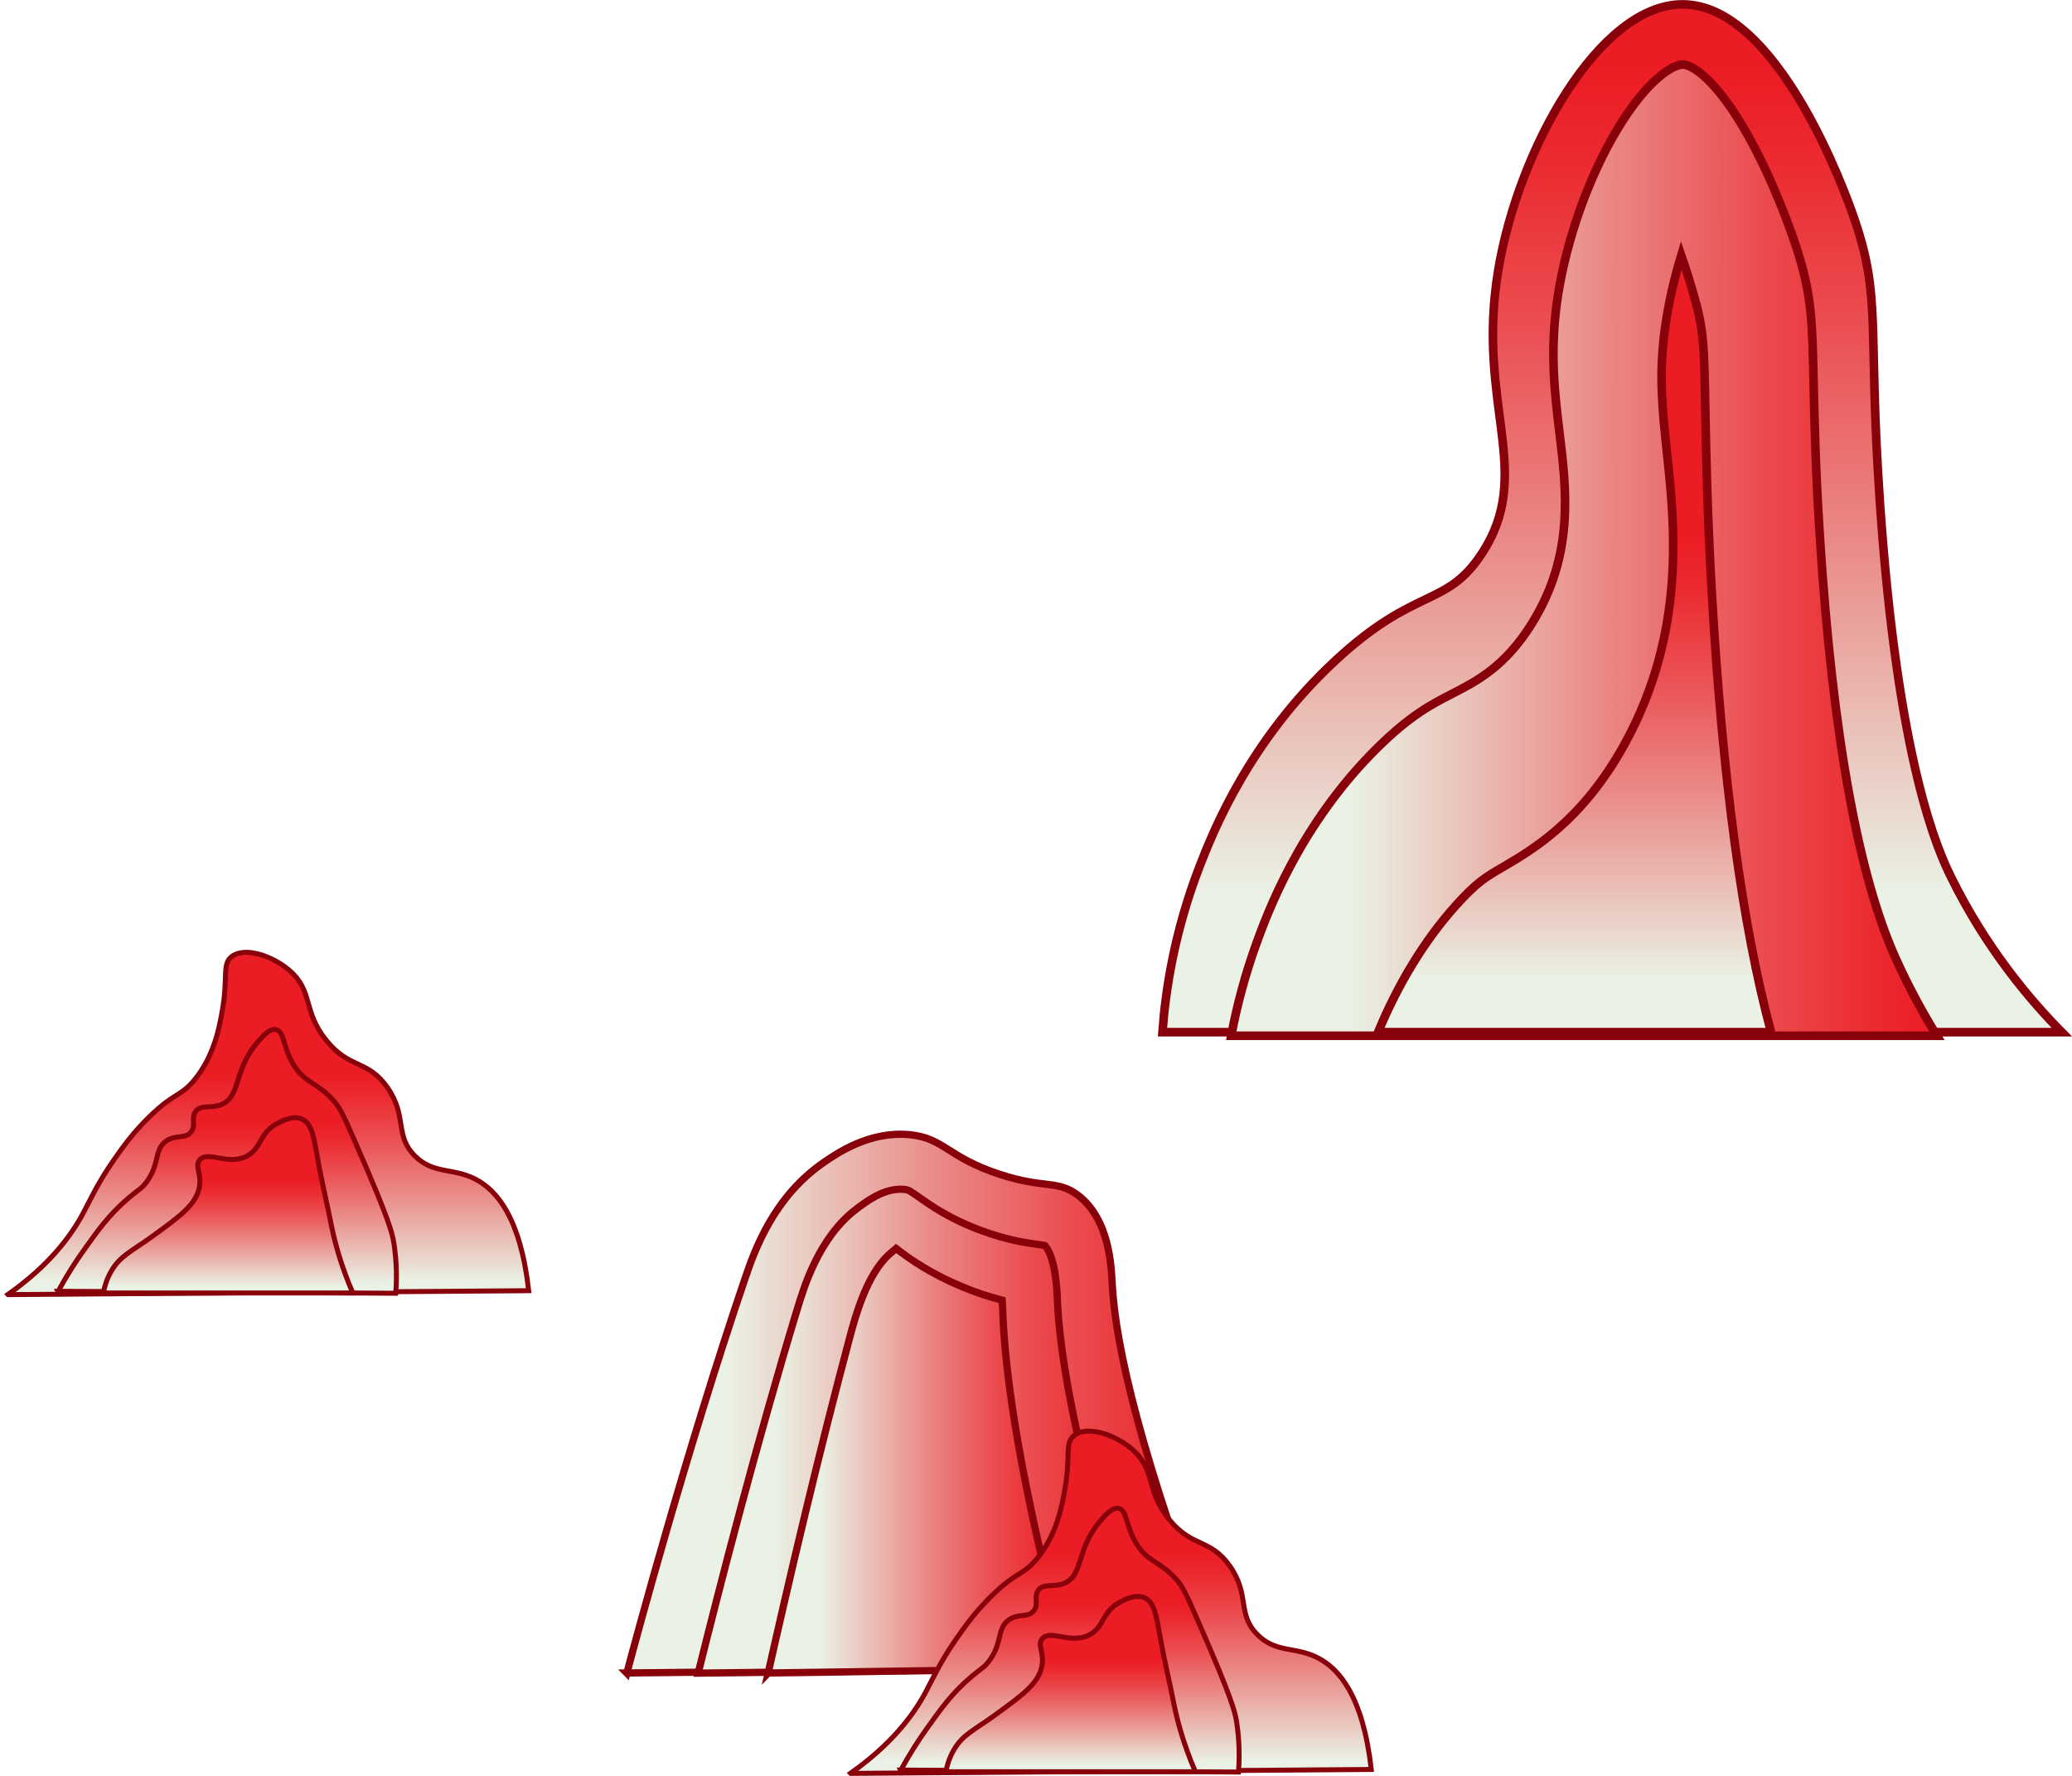
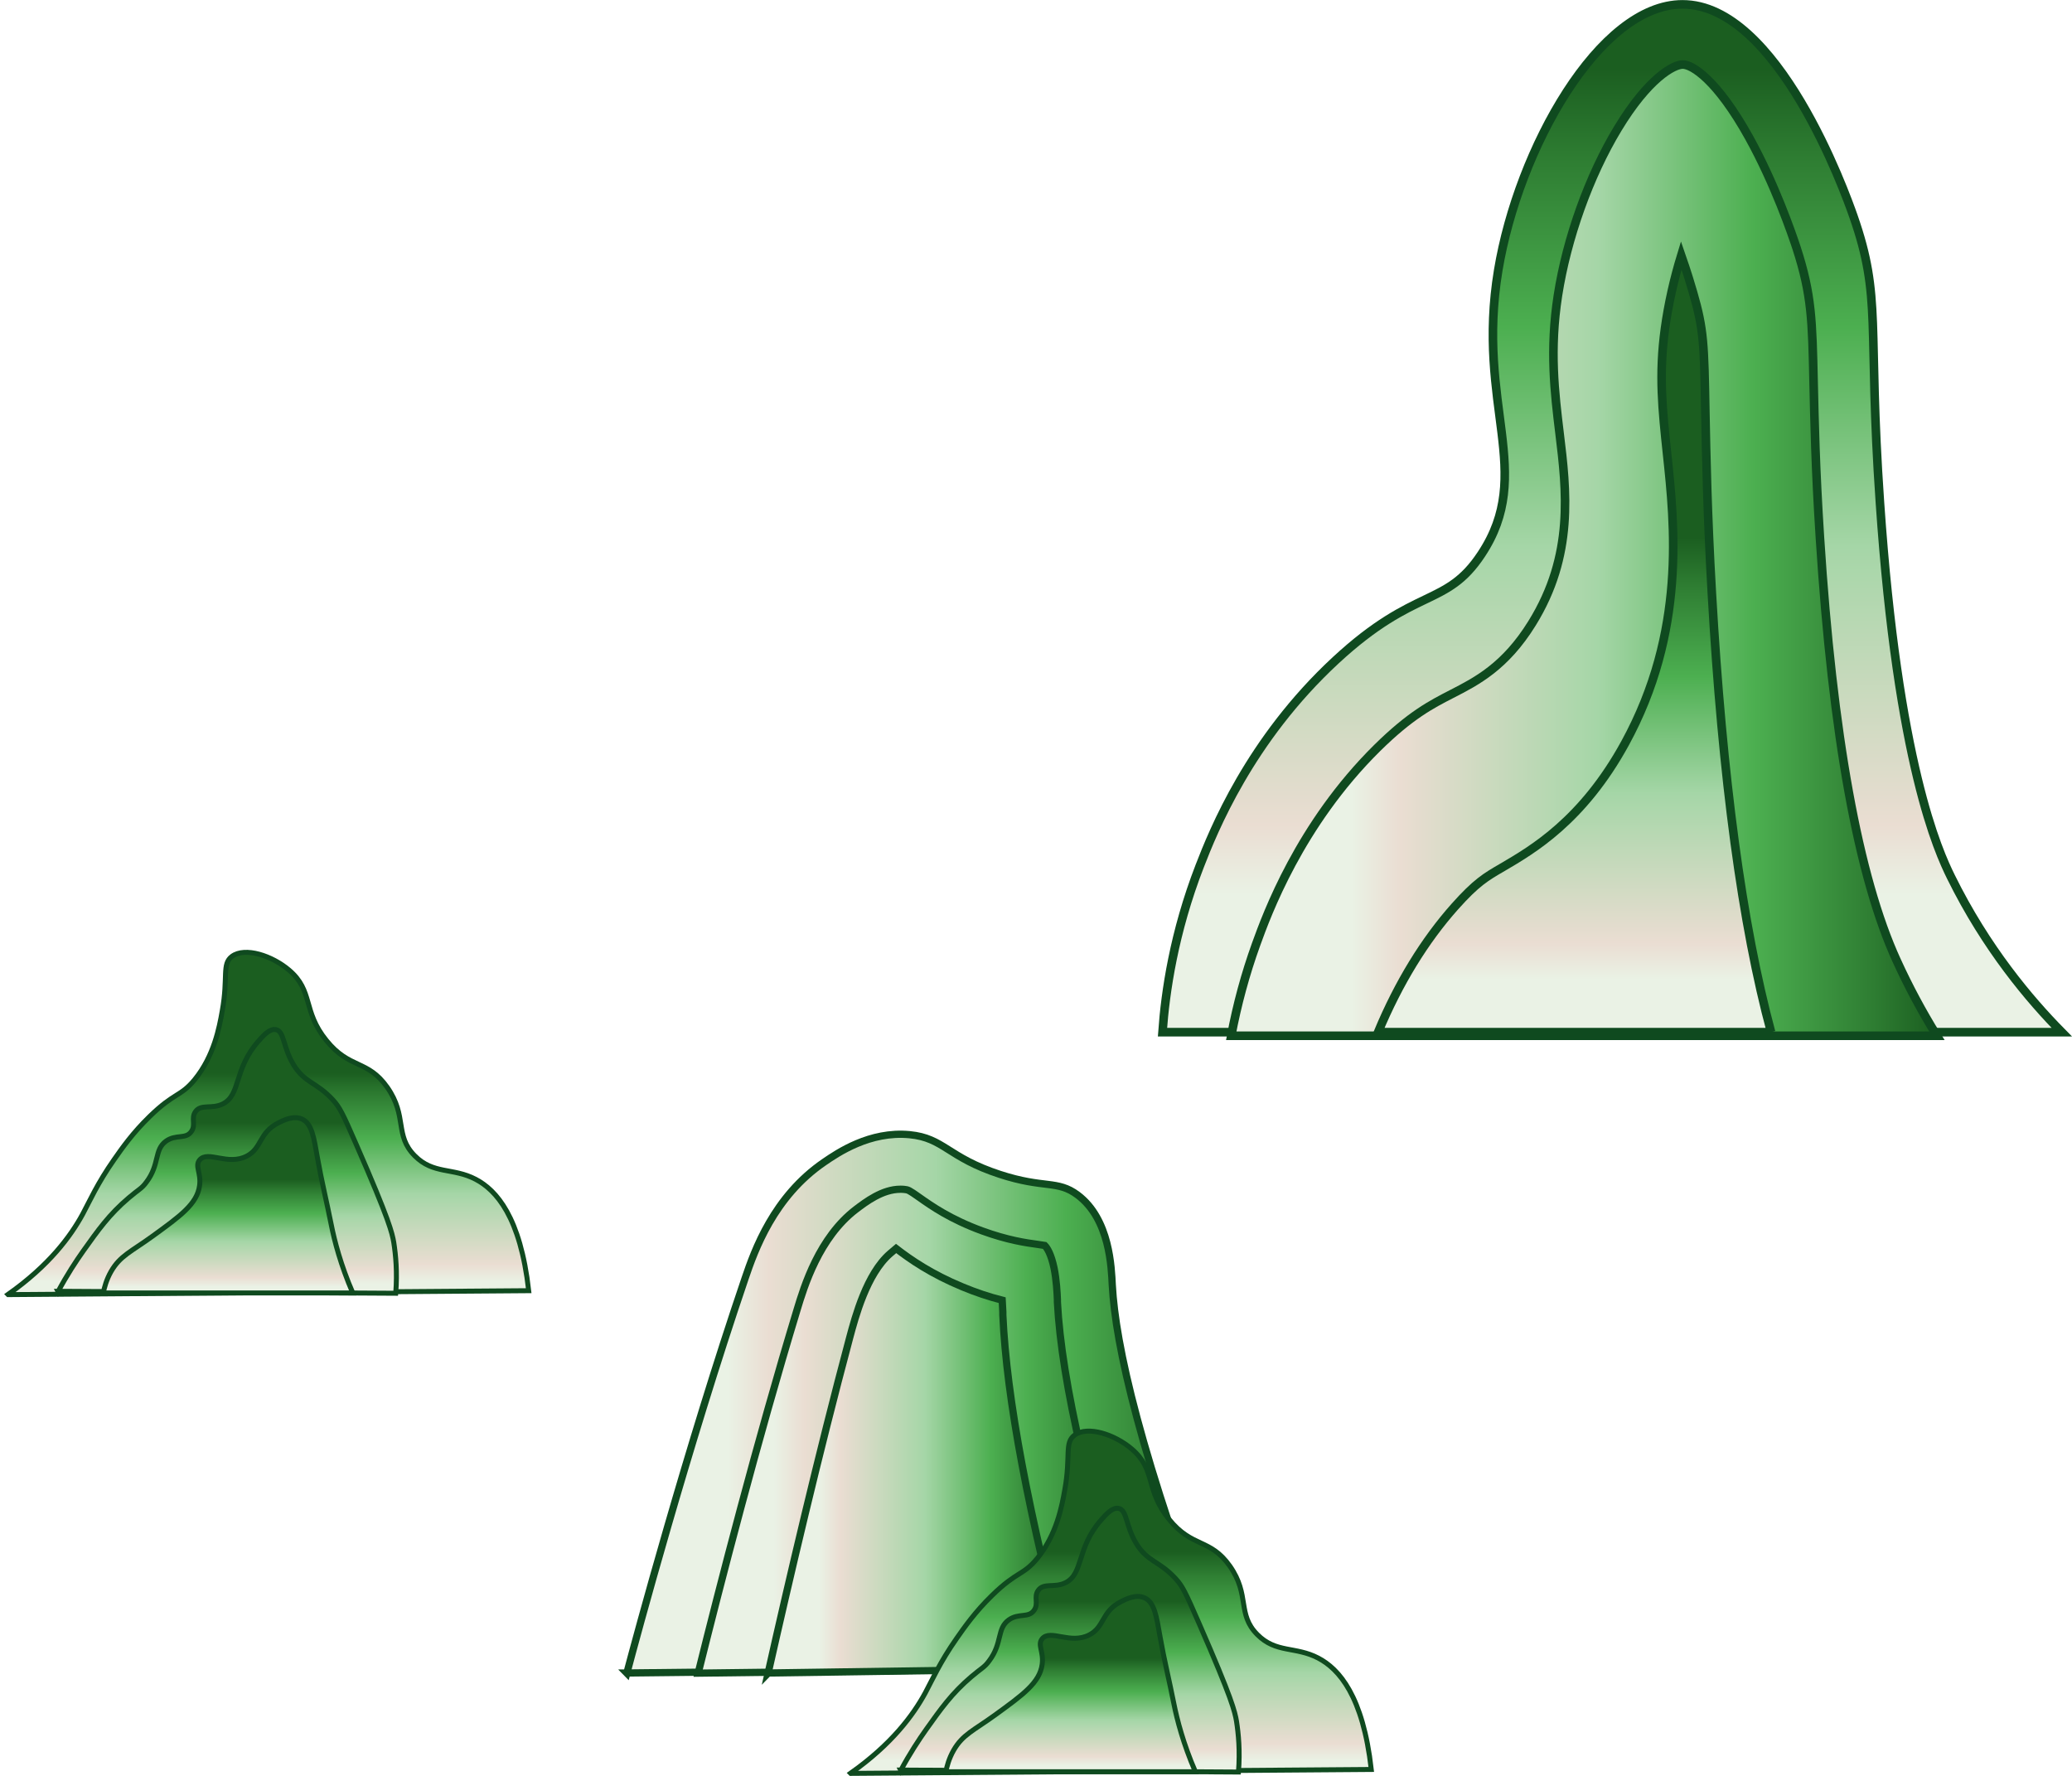
<svg xmlns="http://www.w3.org/2000/svg" xmlns:xlink="http://www.w3.org/1999/xlink" id="Layer_2" data-name="Layer 2" viewBox="0 0 137.44 117.8">
  <defs>
    <style>
      .cls-1 {
        fill: url(#linear-gradient-12);
      }

      .cls-1, .cls-2, .cls-3, .cls-4, .cls-5, .cls-6, .cls-7, .cls-8, .cls-9, .cls-10, .cls-11, .cls-12 {
-         stroke: #87000a;
+         stroke: #0f4a1f;
        stroke-miterlimit: 10;
      }

      .cls-1, .cls-3, .cls-5, .cls-6, .cls-9, .cls-10 {
        stroke-width: .33px;
      }

      .cls-2 {
        fill: url(#linear-gradient-6);
      }

      .cls-2, .cls-7, .cls-8 {
        stroke-width: .48px;
      }

      .cls-3 {
        fill: url(#linear-gradient-7);
      }

      .cls-4 {
        fill: url(#linear-gradient-2);
      }

      .cls-4, .cls-11, .cls-12 {
        stroke-width: .57px;
      }

      .cls-5 {
        fill: url(#linear-gradient-11);
      }

      .cls-6 {
        fill: url(#linear-gradient-9);
      }

      .cls-7 {
        fill: url(#linear-gradient-5);
      }

      .cls-8 {
        fill: url(#linear-gradient-4);
      }

      .cls-9 {
        fill: url(#linear-gradient-8);
      }

      .cls-10 {
        fill: url(#linear-gradient-10);
      }

      .cls-11 {
        fill: url(#linear-gradient);
      }

      .cls-12 {
        fill: url(#linear-gradient-3);
      }
    </style>
    <linearGradient id="linear-gradient" x1="106.94" y1="70.57" x2="106.94" y2="4.56" gradientUnits="userSpaceOnUse">
      <stop offset=".17" stop-color="#eaf2e5" />
      <stop offset=".24" stop-color="#eaddd2" />
-       <stop offset=".52" stop-color="#ea8b88" />
-       <stop offset=".74" stop-color="#eb4f52" />
-       <stop offset=".91" stop-color="#eb2a30" />
-       <stop offset="1" stop-color="#ec1c24" />
+       <stop offset=".52" stop-color="#a5d6a7" />
+       <stop offset=".74" stop-color="#4caf50" />
+       <stop offset=".91" stop-color="#2e7d32" />
+       <stop offset="1" stop-color="#1b5e20" />
    </linearGradient>
    <linearGradient id="linear-gradient-2" x1="81.67" y1="36.49" x2="128.48" y2="36.49" xlink:href="#linear-gradient" />
    <linearGradient id="linear-gradient-3" x1="104.44" y1="71.01" x2="104.44" y2="35.66" xlink:href="#linear-gradient" />
    <linearGradient id="linear-gradient-4" x1="41.58" y1="93.11" x2="80.94" y2="93.11" xlink:href="#linear-gradient" />
    <linearGradient id="linear-gradient-5" x1="46.31" y1="94.93" x2="75.8" y2="94.93" xlink:href="#linear-gradient" />
    <linearGradient id="linear-gradient-6" x1="50.95" y1="96.9" x2="70.93" y2="96.9" xlink:href="#linear-gradient" />
    <linearGradient id="linear-gradient-7" x1="-2488.85" y1="87.88" x2="-2488.85" y2="71.18" gradientTransform="translate(2506.642)" xlink:href="#linear-gradient" />
    <linearGradient id="linear-gradient-8" x1="-2491.56" y1="87.36" x2="-2491.56" y2="74.47" gradientTransform="translate(2506.642)" xlink:href="#linear-gradient" />
    <linearGradient id="linear-gradient-9" x1="-2491.52" y1="86.8" x2="-2491.52" y2="78.25" gradientTransform="translate(2506.642)" xlink:href="#linear-gradient" />
    <linearGradient id="linear-gradient-10" x1="-2432.95" y1="119.64" x2="-2432.95" y2="102.94" gradientTransform="translate(2506.642)" xlink:href="#linear-gradient" />
    <linearGradient id="linear-gradient-11" x1="-2435.67" y1="119.12" x2="-2435.67" y2="106.23" gradientTransform="translate(2506.642)" xlink:href="#linear-gradient" />
    <linearGradient id="linear-gradient-12" x1="-2435.62" y1="118.56" x2="-2435.62" y2="110.01" gradientTransform="translate(2506.642)" xlink:href="#linear-gradient" />
  </defs>
  <g id="Layer_1-2" data-name="Layer 1">
    <g>
      <g>
        <path class="cls-11" d="M136.76,68.47c-2.11-2.14-5.01-5.55-7.35-10.3-.82-1.67-3.52-7.47-4.71-24.83-.82-11.85.14-13.57-1.76-19-.53-1.52-5.02-14.06-11.34-14.05-5.51,0-10.88,9.58-12.22,17.64-1.49,8.98,2.47,13.43-1.12,18.84-2.34,3.54-4.35,2.11-9.66,7.03-5.71,5.29-8.12,11.33-9.02,13.65-1.71,4.42-2.28,8.34-2.47,11.02,19.88,0,39.76,0,59.64,0Z" />
        <path class="cls-4" d="M128.48,68.71c-.99-1.6-1.88-3.26-2.66-4.97-2.54-5.53-4.26-14.97-5.1-28.07-.3-4.63-.36-7.78-.42-10.31-.09-4.1-.12-5.8-1.13-8.91-.31-.94-1.45-4.27-3.16-7.35-2.12-3.81-3.76-4.82-4.39-4.82-.6,0-2.28.89-4.31,4.25-1.9,3.14-3.38,7.28-3.97,11.07-.56,3.62-.22,6.43.11,9.15.46,3.78.98,8.07-1.83,12.6-1.78,2.87-3.67,3.84-5.33,4.69-1.34.69-2.73,1.4-4.94,3.58-5.16,5.1-7.32,11.06-8.03,13.02-.71,1.97-1.26,4-1.65,6.07h46.81Z" />
        <path class="cls-12" d="M117.48,68.47c-1.91-7.07-3.23-16.84-3.93-29.13-.31-5.41-.37-9.07-.43-12-.08-4.53-.1-5.47-.81-7.92-.12-.42-.39-1.33-.79-2.48-.49,1.6-.86,3.26-1.08,4.86-.42,3.07-.17,5.38.14,8.3.5,4.7,1.27,11.79-2.79,19.21-2.81,5.13-6.14,7.06-8.12,8.22-1.12.65-1.74,1.01-3.16,2.6-2.02,2.27-3.73,5.06-5.1,8.34h26.08Z" />
      </g>
      <g>
        <path class="cls-8" d="M41.58,110.99c.62-2.34,4-14.89,7.84-26.18.63-1.86,1.9-5.43,5.25-7.72.89-.61,3.03-2.07,5.66-1.82,2.29.22,2.52,1.5,5.98,2.63,2.96.97,3.82.36,5.17,1.37,2.15,1.61,2.24,4.84,2.3,5.98.22,3.97,1.78,11.14,7.15,25.29-13.12.15-26.24.3-39.36.44Z" />
        <path class="cls-7" d="M46.31,110.99c1.44-5.8,3.92-15.41,6.56-24.1.47-1.56,1.46-4.79,3.9-6.66.66-.5,1.76-1.34,2.95-1.34.08,0,.17,0,.25.01.28.03.3.03,1.01.53.82.58,2.06,1.45,4.16,2.22,1.7.62,2.9.79,3.7.9.12.02.33.05.46.07.15.15.42.55.62,1.51.16.79.2,1.62.22,2.07v.17c.28,5.33,2.12,13.27,5.65,24.25l-29.48.37Z" />
        <path class="cls-2" d="M50.95,110.99c1.38-6.13,3.34-14.51,5.41-22.25.37-1.38,1.13-4.24,2.68-5.58.12-.1.26-.22.4-.34.96.74,2.33,1.69,4.41,2.55.89.37,1.76.66,2.63.88.02.3.03.58.04.77v.2c.25,5.55,1.7,13.24,4.42,23.47l-19.98.29Z" />
      </g>
      <g>
        <path class="cls-3" d="M.53,85.87c2.74-1.93,4.16-3.87,4.95-5.32.48-.89.97-2.03,2.09-3.63.53-.76,1.23-1.76,2.35-2.85,1.67-1.63,2.05-1.3,3-2.46,1.28-1.57,1.63-3.46,1.82-4.54.41-2.25-.04-3.12.65-3.63.87-.64,2.66-.04,3.78.91,1.64,1.39.88,2.7,2.48,4.67,1.55,1.92,2.73,1.25,4.04,3.11,1.35,1.93.46,3.17,1.82,4.54,1.24,1.25,2.53.77,4.04,1.56,1.38.72,2.97,2.51,3.52,7.39-11.51.09-23.02.17-34.53.26Z" />
        <path class="cls-9" d="M3.85,85.68c.6-1.12,1.2-2.03,1.69-2.72.94-1.32,1.7-2.4,3-3.5.68-.58.85-.6,1.17-1.04.9-1.19.5-2.14,1.3-2.72.67-.48,1.32-.1,1.69-.65.31-.45-.04-.86.26-1.3.37-.54,1.08-.15,1.82-.52,1.2-.6.72-2.29,2.35-4.15.35-.4.76-.86,1.17-.78.57.12.46,1.16,1.17,2.33.75,1.23,1.52,1.14,2.61,2.33.44.48.63.84,1.56,2.98,2.2,5.03,2.37,5.85,2.48,6.48.13.83.24,1.97.13,3.37-7.47-.04-14.94-.09-22.41-.13Z" />
        <path class="cls-6" d="M6.85,85.77c.07-.35.2-.87.52-1.43.6-1.04,1.32-1.3,2.74-2.33,1.86-1.35,2.97-2.15,3.13-3.37.11-.85-.33-1.29,0-1.69.55-.66,1.86.4,3.13-.26,1.02-.53.79-1.54,2.09-2.2.31-.16.99-.51,1.56-.26.67.29.8,1.23,1.04,2.59.26,1.48.62,2.94.91,4.41.22,1.11.63,2.68,1.43,4.54H6.85Z" />
      </g>
      <g>
        <path class="cls-10" d="M56.42,117.63c2.74-1.93,4.16-3.87,4.95-5.32.48-.89.97-2.03,2.09-3.63.53-.76,1.23-1.76,2.35-2.85,1.67-1.63,2.05-1.3,3-2.46,1.28-1.57,1.63-3.46,1.82-4.54.41-2.25-.04-3.12.65-3.63.87-.64,2.66-.04,3.78.91,1.64,1.39.88,2.7,2.48,4.67,1.55,1.92,2.73,1.25,4.04,3.11,1.35,1.93.46,3.17,1.82,4.54,1.24,1.25,2.53.77,4.04,1.56,1.38.72,2.97,2.51,3.52,7.39-11.51.09-23.02.17-34.53.26Z" />
        <path class="cls-5" d="M59.75,117.44c.6-1.12,1.2-2.03,1.69-2.72.94-1.32,1.7-2.4,3-3.5.68-.58.85-.6,1.17-1.04.9-1.19.5-2.14,1.3-2.72.67-.48,1.32-.1,1.69-.65.31-.45-.04-.86.26-1.3.37-.54,1.08-.15,1.82-.52,1.2-.6.72-2.29,2.35-4.15.35-.4.76-.86,1.17-.78.57.12.46,1.16,1.17,2.33.75,1.23,1.52,1.14,2.61,2.33.44.48.63.84,1.56,2.98,2.2,5.03,2.37,5.85,2.48,6.48.13.83.24,1.97.13,3.37-7.47-.04-14.94-.09-22.41-.13Z" />
        <path class="cls-1" d="M62.74,117.53c.07-.35.2-.87.52-1.43.6-1.04,1.32-1.3,2.74-2.33,1.86-1.35,2.97-2.15,3.13-3.37.11-.85-.33-1.29,0-1.69.55-.66,1.86.4,3.13-.26,1.02-.53.79-1.54,2.09-2.2.31-.16.99-.51,1.56-.26.67.29.8,1.23,1.04,2.59.26,1.48.62,2.94.91,4.41.22,1.11.63,2.68,1.43,4.54h-16.55Z" />
      </g>
    </g>
  </g>
</svg>
